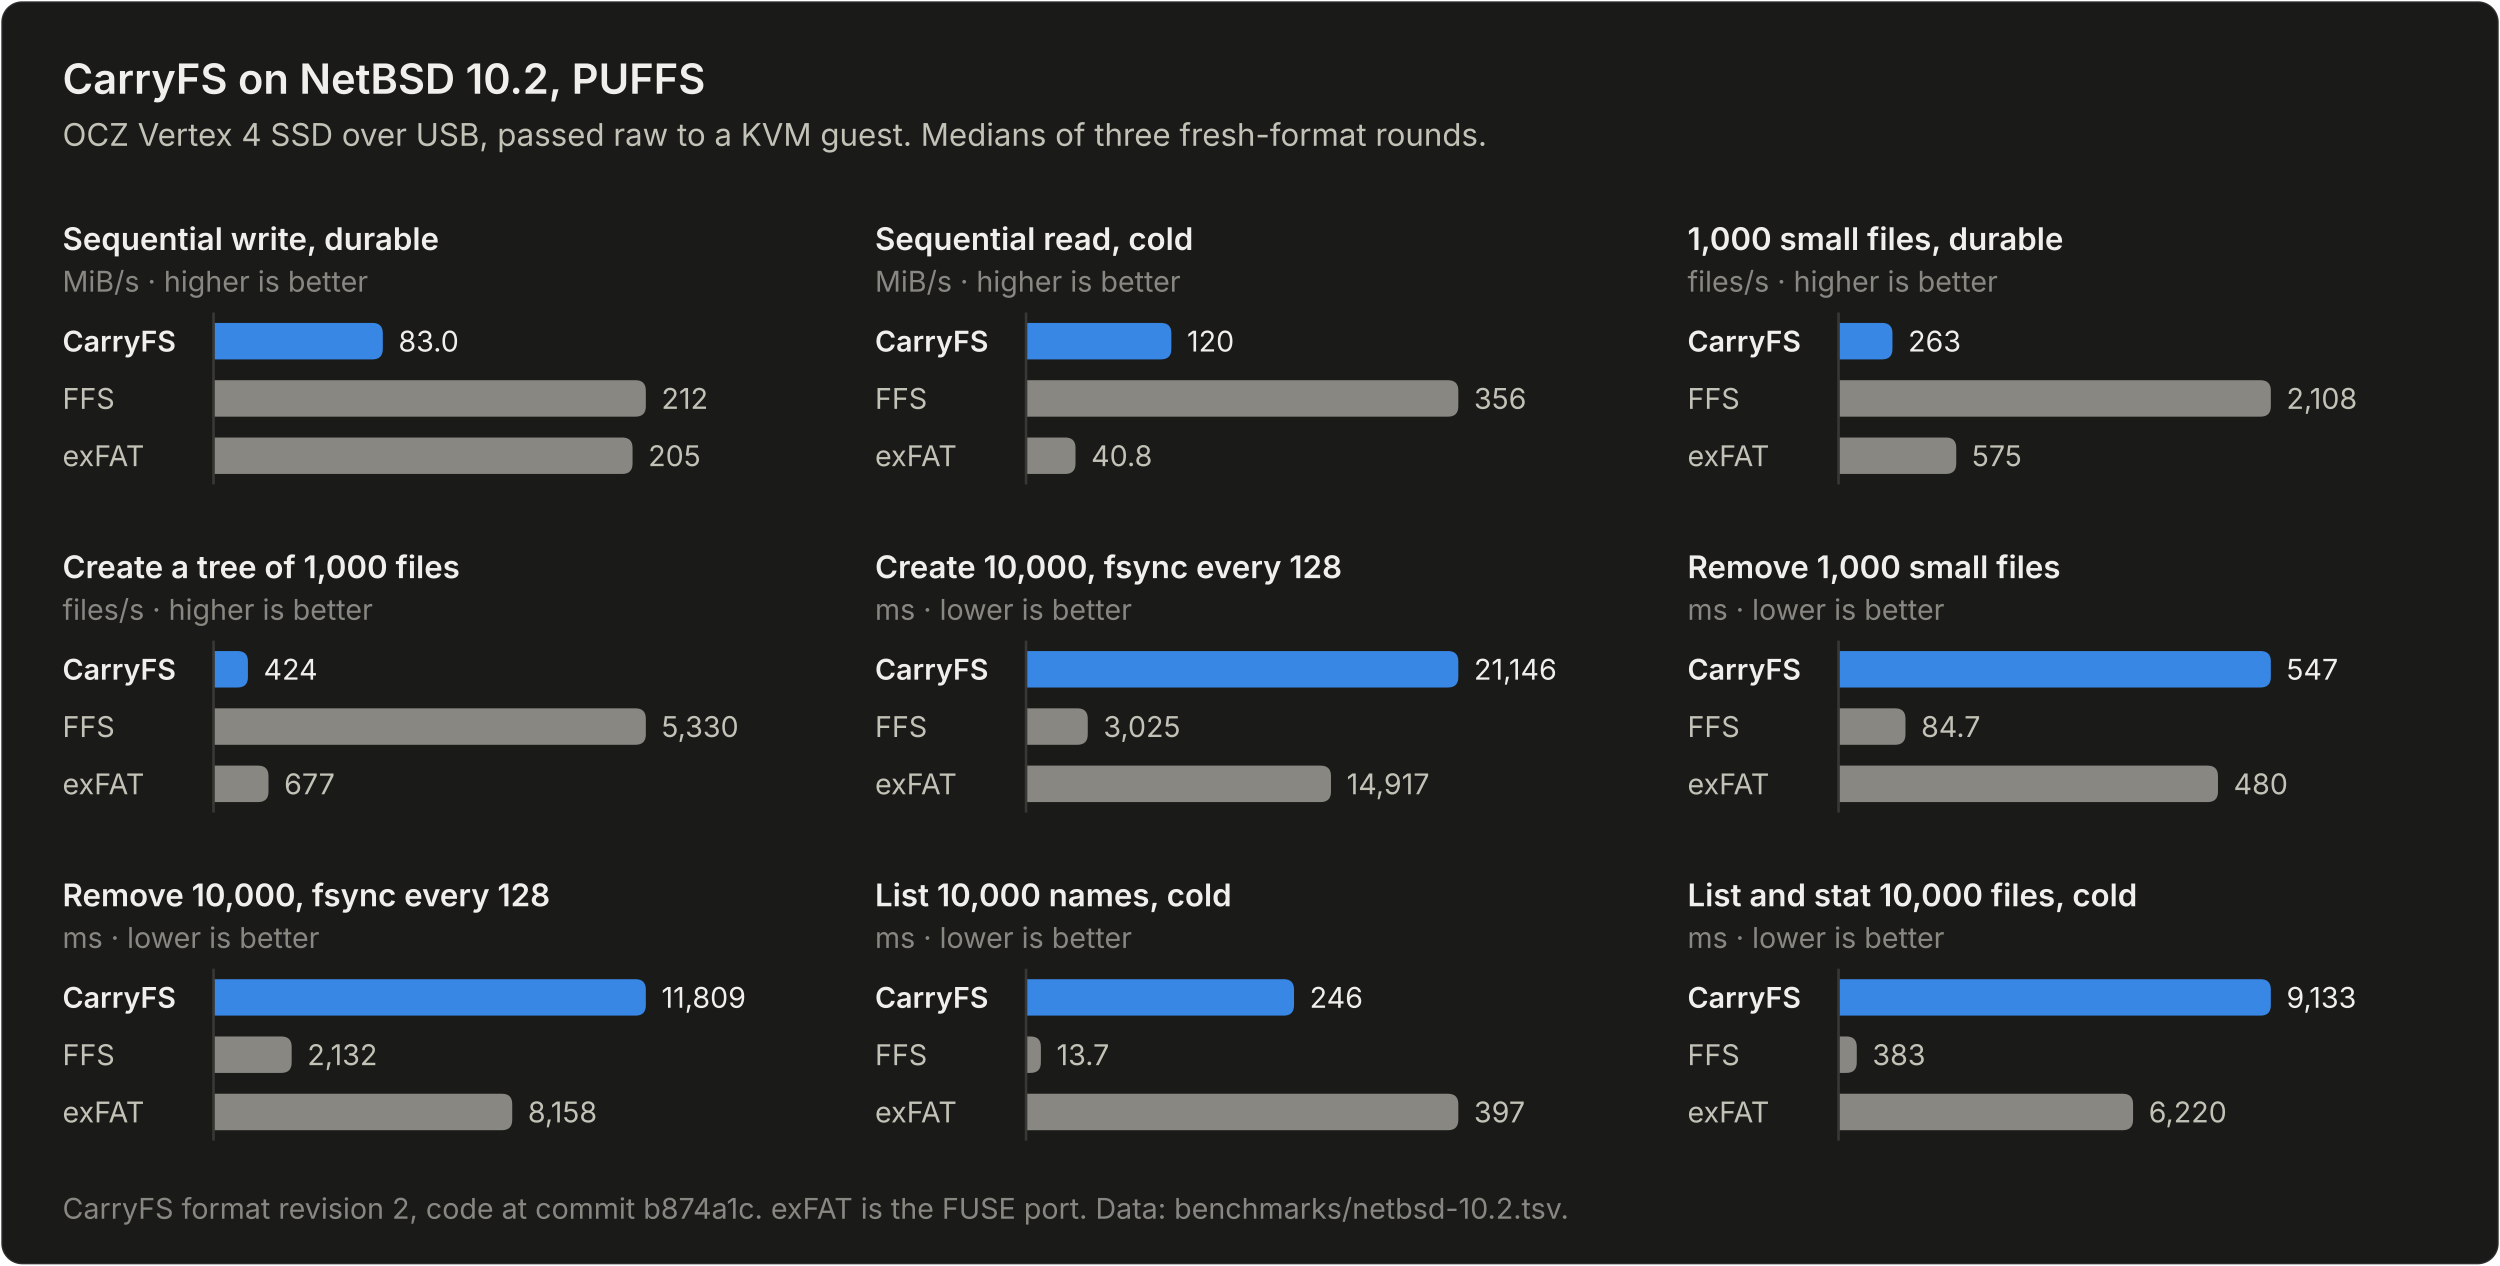
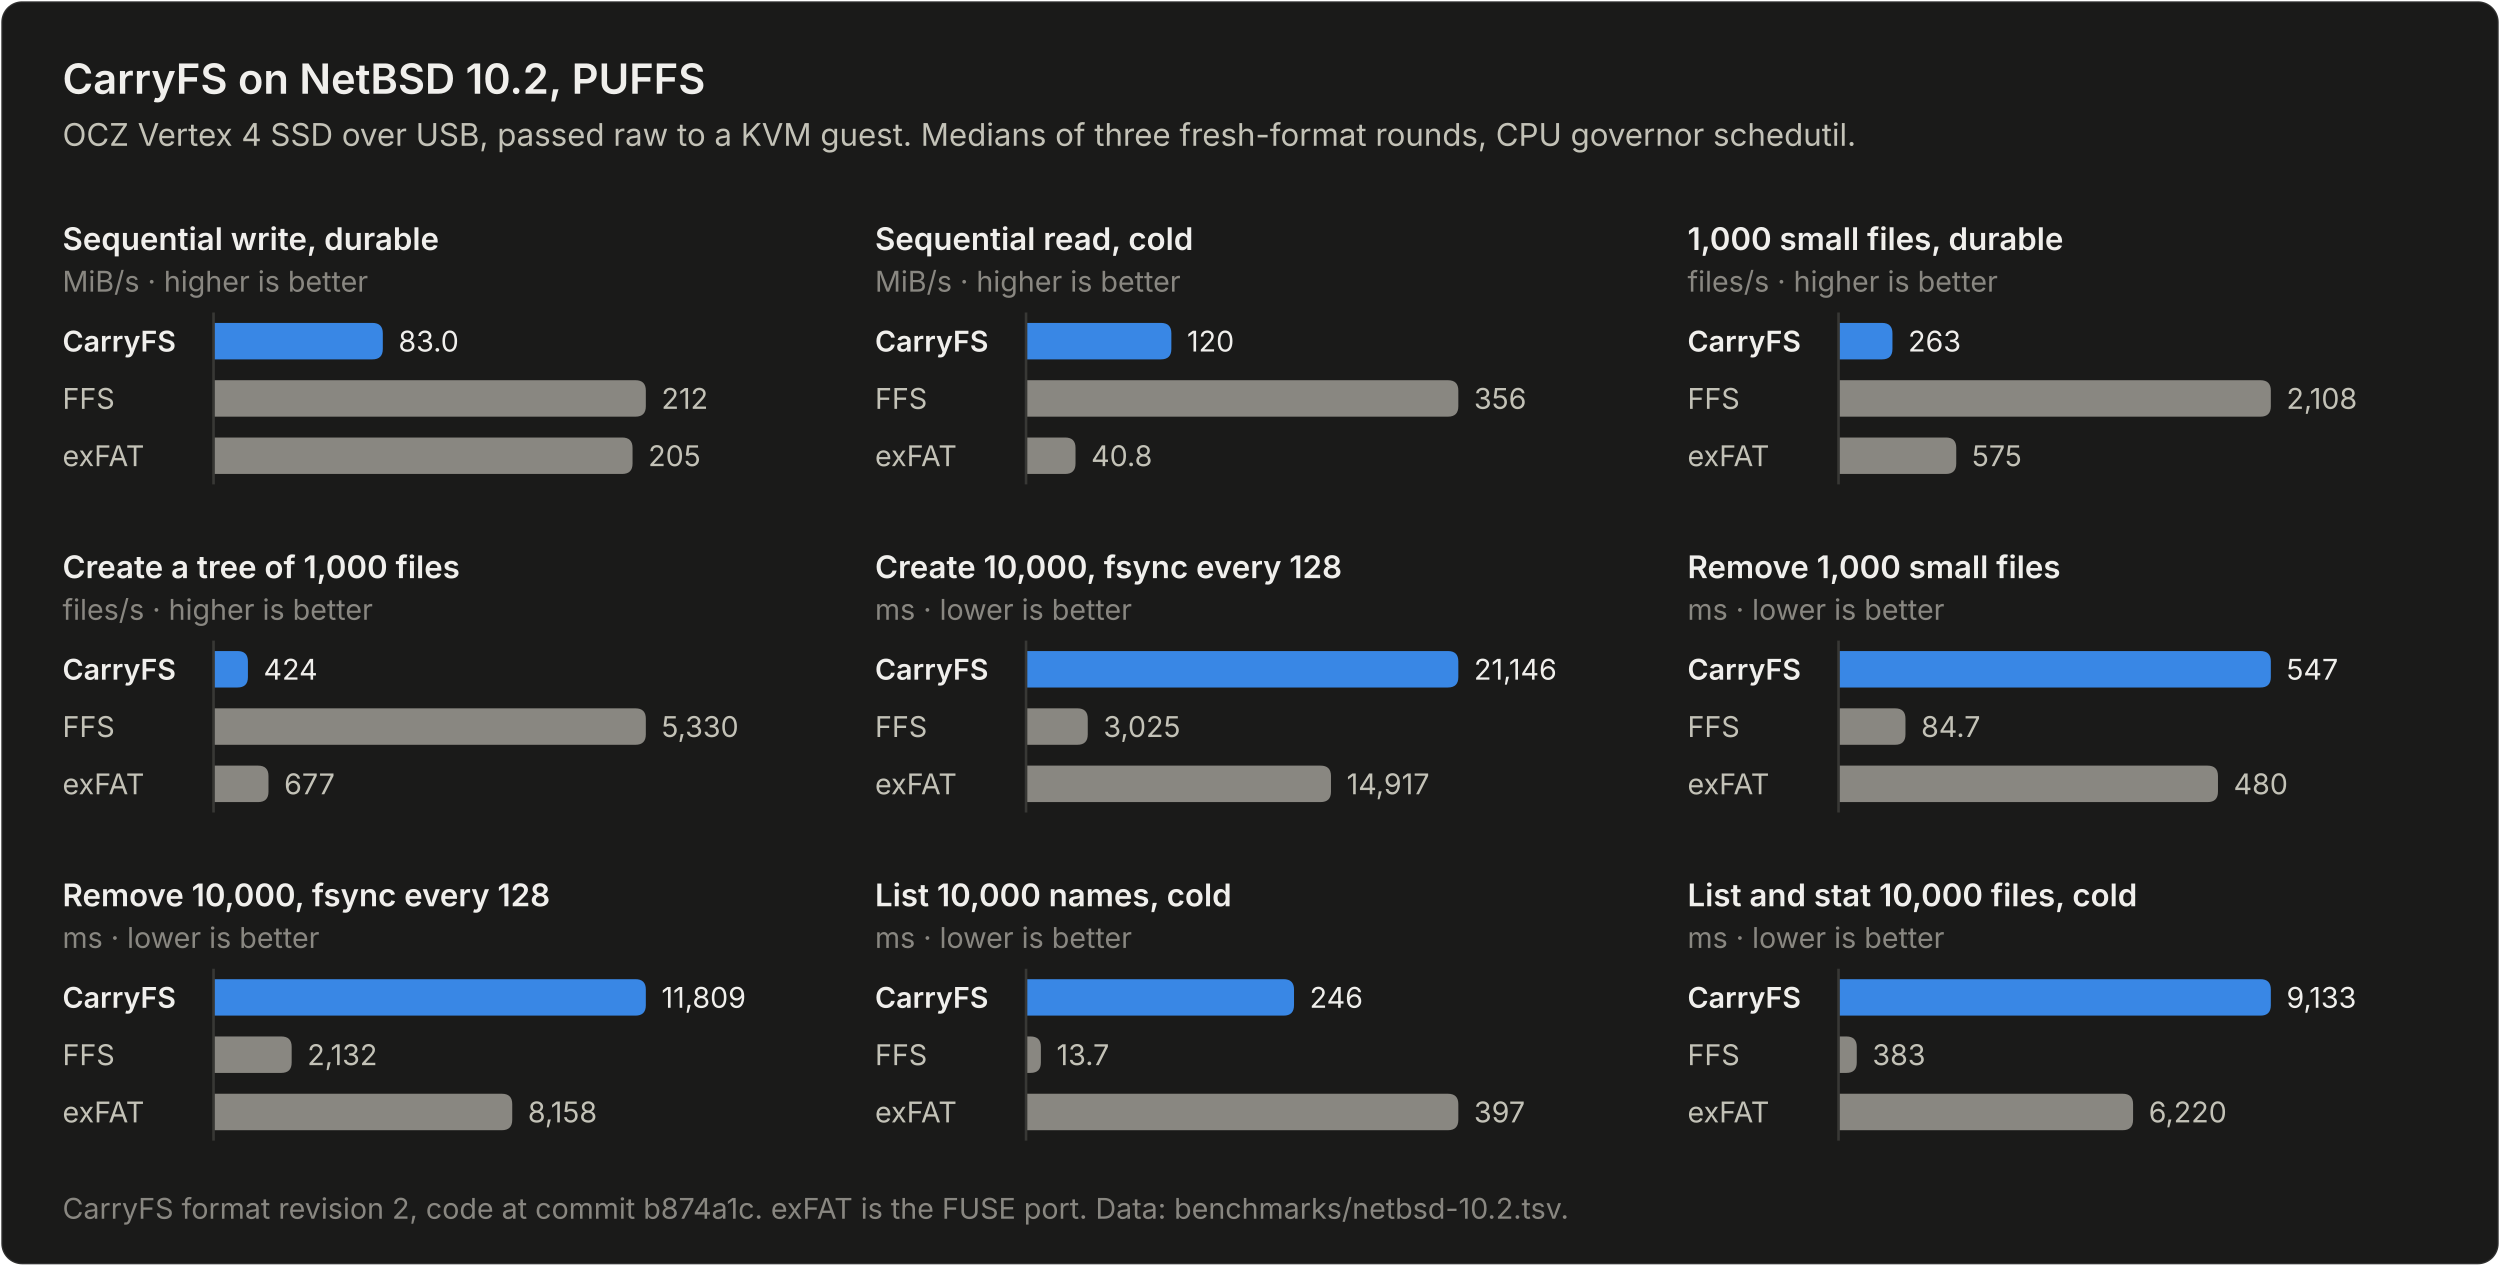
<svg xmlns="http://www.w3.org/2000/svg" viewBox="0 0 960 486" width="960" height="486" role="img" font-family="system-ui, -apple-system, 'Segoe UI', sans-serif">
  <rect x="0.5" y="0.5" width="959" height="485" rx="8" fill="#1a1a19" stroke="rgba(255,255,255,0.10)" />
  <text x="24.0" y="36.0" font-size="16" font-weight="600" text-anchor="start" fill="#f0efec">CarryFS on NetBSD 10.2, PUFFS</text>
-   <text x="24.0" y="56.0" font-size="12" font-weight="400" text-anchor="start" fill="#c3c2b7">OCZ Vertex 4 SSD over USB, passed raw to a KVM guest. Medians of three fresh-format rounds.</text>
+   <text x="24.0" y="56.0" font-size="12" font-weight="400" text-anchor="start" fill="#c3c2b7">OCZ Vertex 4 SSD over USB, passed raw to a KVM guest. Medians of three fresh-format rounds, CPU governor schedutil.</text>
  <text x="24.0" y="96.0" font-size="12" font-weight="600" text-anchor="start" fill="#f0efec">Sequential write, durable</text>
  <text x="24.0" y="112.0" font-size="11" font-weight="400" text-anchor="start" fill="#898781">MiB/s · higher is better</text>
  <text x="24.0" y="135.0" font-size="11" font-weight="600" text-anchor="start" fill="#f0efec">CarryFS</text>
  <path fill="#3987e5" d="M82.0,124.0H143.0Q147.0,124.0 147.0,128.0V134.0Q147.0,138.0 143.0,138.0H82.0Z" />
  <text x="153.0" y="135.0" font-size="11" font-weight="400" text-anchor="start" fill="#f0efec">83.0</text>
  <text x="24.0" y="157.0" font-size="11" font-weight="400" text-anchor="start" fill="#c3c2b7">FFS</text>
  <path fill="#898781" d="M82.0,146.0H244.0Q248.0,146.0 248.0,150.0V156.0Q248.0,160.0 244.0,160.0H82.0Z" />
  <text x="254.0" y="157.0" font-size="11" font-weight="400" text-anchor="start" fill="#c3c2b7">212</text>
  <text x="24.0" y="179.0" font-size="11" font-weight="400" text-anchor="start" fill="#c3c2b7">exFAT</text>
  <path fill="#898781" d="M82.0,168.0H238.9Q242.9,168.0 242.9,172.0V178.0Q242.9,182.0 238.9,182.0H82.0Z" />
  <text x="248.9" y="179.0" font-size="11" font-weight="400" text-anchor="start" fill="#c3c2b7">205</text>
  <line x1="82.0" x2="82.0" y1="120.0" y2="186.0" stroke="#383835" />
  <text x="336.0" y="96.0" font-size="12" font-weight="600" text-anchor="start" fill="#f0efec">Sequential read, cold</text>
  <text x="336.0" y="112.0" font-size="11" font-weight="400" text-anchor="start" fill="#898781">MiB/s · higher is better</text>
  <text x="336.0" y="135.0" font-size="11" font-weight="600" text-anchor="start" fill="#f0efec">CarryFS</text>
  <path fill="#3987e5" d="M394.0,124.0H445.8Q449.8,124.0 449.8,128.0V134.0Q449.8,138.0 445.8,138.0H394.0Z" />
  <text x="455.8" y="135.0" font-size="11" font-weight="400" text-anchor="start" fill="#f0efec">120</text>
  <text x="336.0" y="157.0" font-size="11" font-weight="400" text-anchor="start" fill="#c3c2b7">FFS</text>
  <path fill="#898781" d="M394.0,146.0H556.0Q560.0,146.0 560.0,150.0V156.0Q560.0,160.0 556.0,160.0H394.0Z" />
  <text x="566.0" y="157.0" font-size="11" font-weight="400" text-anchor="start" fill="#c3c2b7">356</text>
  <text x="336.0" y="179.0" font-size="11" font-weight="400" text-anchor="start" fill="#c3c2b7">exFAT</text>
  <path fill="#898781" d="M394.0,168.0H409.0Q413.0,168.0 413.0,172.0V178.0Q413.0,182.0 409.0,182.0H394.0Z" />
  <text x="419.0" y="179.0" font-size="11" font-weight="400" text-anchor="start" fill="#c3c2b7">40.8</text>
  <line x1="394.0" x2="394.0" y1="120.0" y2="186.0" stroke="#383835" />
  <text x="648.0" y="96.0" font-size="12" font-weight="600" text-anchor="start" fill="#f0efec">1,000 small files, durable</text>
  <text x="648.0" y="112.0" font-size="11" font-weight="400" text-anchor="start" fill="#898781">files/s · higher is better</text>
  <text x="648.0" y="135.0" font-size="11" font-weight="600" text-anchor="start" fill="#f0efec">CarryFS</text>
  <path fill="#3987e5" d="M706.0,124.0H722.7Q726.7,124.0 726.7,128.0V134.0Q726.7,138.0 722.7,138.0H706.0Z" />
  <text x="732.7" y="135.0" font-size="11" font-weight="400" text-anchor="start" fill="#f0efec">263</text>
  <text x="648.0" y="157.0" font-size="11" font-weight="400" text-anchor="start" fill="#c3c2b7">FFS</text>
  <path fill="#898781" d="M706.0,146.0H868.0Q872.0,146.0 872.0,150.0V156.0Q872.0,160.0 868.0,160.0H706.0Z" />
  <text x="878.0" y="157.0" font-size="11" font-weight="400" text-anchor="start" fill="#c3c2b7">2,108</text>
  <text x="648.0" y="179.0" font-size="11" font-weight="400" text-anchor="start" fill="#c3c2b7">exFAT</text>
  <path fill="#898781" d="M706.0,168.0H747.2Q751.2,168.0 751.2,172.0V178.0Q751.2,182.0 747.2,182.0H706.0Z" />
  <text x="757.2" y="179.0" font-size="11" font-weight="400" text-anchor="start" fill="#c3c2b7">575</text>
  <line x1="706.0" x2="706.0" y1="120.0" y2="186.0" stroke="#383835" />
  <text x="24.0" y="222.0" font-size="12" font-weight="600" text-anchor="start" fill="#f0efec">Create a tree of 1,000 files</text>
  <text x="24.0" y="238.0" font-size="11" font-weight="400" text-anchor="start" fill="#898781">files/s · higher is better</text>
  <text x="24.0" y="261.0" font-size="11" font-weight="600" text-anchor="start" fill="#f0efec">CarryFS</text>
  <path fill="#3987e5" d="M82.0,250.0H91.2Q95.2,250.0 95.2,254.0V260.0Q95.2,264.0 91.2,264.0H82.0Z" />
  <text x="101.2" y="261.0" font-size="11" font-weight="400" text-anchor="start" fill="#f0efec">424</text>
  <text x="24.0" y="283.0" font-size="11" font-weight="400" text-anchor="start" fill="#c3c2b7">FFS</text>
  <path fill="#898781" d="M82.0,272.0H244.0Q248.0,272.0 248.0,276.0V282.0Q248.0,286.0 244.0,286.0H82.0Z" />
  <text x="254.0" y="283.0" font-size="11" font-weight="400" text-anchor="start" fill="#c3c2b7">5,330</text>
  <text x="24.0" y="305.0" font-size="11" font-weight="400" text-anchor="start" fill="#c3c2b7">exFAT</text>
  <path fill="#898781" d="M82.0,294.0H99.1Q103.1,294.0 103.1,298.0V304.0Q103.1,308.0 99.1,308.0H82.0Z" />
  <text x="109.1" y="305.0" font-size="11" font-weight="400" text-anchor="start" fill="#c3c2b7">677</text>
  <line x1="82.0" x2="82.0" y1="246.0" y2="312.0" stroke="#383835" />
  <text x="336.0" y="222.0" font-size="12" font-weight="600" text-anchor="start" fill="#f0efec">Create 10,000, fsync every 128</text>
  <text x="336.0" y="238.0" font-size="11" font-weight="400" text-anchor="start" fill="#898781">ms · lower is better</text>
  <text x="336.0" y="261.0" font-size="11" font-weight="600" text-anchor="start" fill="#f0efec">CarryFS</text>
  <path fill="#3987e5" d="M394.0,250.0H556.0Q560.0,250.0 560.0,254.0V260.0Q560.0,264.0 556.0,264.0H394.0Z" />
  <text x="566.0" y="261.0" font-size="11" font-weight="400" text-anchor="start" fill="#f0efec">21,146</text>
  <text x="336.0" y="283.0" font-size="11" font-weight="400" text-anchor="start" fill="#c3c2b7">FFS</text>
  <path fill="#898781" d="M394.0,272.0H413.7Q417.7,272.0 417.7,276.0V282.0Q417.7,286.0 413.7,286.0H394.0Z" />
  <text x="423.7" y="283.0" font-size="11" font-weight="400" text-anchor="start" fill="#c3c2b7">3,025</text>
  <text x="336.0" y="305.0" font-size="11" font-weight="400" text-anchor="start" fill="#c3c2b7">exFAT</text>
  <path fill="#898781" d="M394.0,294.0H507.1Q511.1,294.0 511.1,298.0V304.0Q511.1,308.0 507.1,308.0H394.0Z" />
  <text x="517.1" y="305.0" font-size="11" font-weight="400" text-anchor="start" fill="#c3c2b7">14,917</text>
  <line x1="394.0" x2="394.0" y1="246.0" y2="312.0" stroke="#383835" />
  <text x="648.0" y="222.0" font-size="12" font-weight="600" text-anchor="start" fill="#f0efec">Remove 1,000 small files</text>
  <text x="648.0" y="238.0" font-size="11" font-weight="400" text-anchor="start" fill="#898781">ms · lower is better</text>
  <text x="648.0" y="261.0" font-size="11" font-weight="600" text-anchor="start" fill="#f0efec">CarryFS</text>
  <path fill="#3987e5" d="M706.0,250.0H868.0Q872.0,250.0 872.0,254.0V260.0Q872.0,264.0 868.0,264.0H706.0Z" />
  <text x="878.0" y="261.0" font-size="11" font-weight="400" text-anchor="start" fill="#f0efec">547</text>
  <text x="648.0" y="283.0" font-size="11" font-weight="400" text-anchor="start" fill="#c3c2b7">FFS</text>
  <path fill="#898781" d="M706.0,272.0H727.7Q731.7,272.0 731.7,276.0V282.0Q731.7,286.0 727.7,286.0H706.0Z" />
  <text x="737.7" y="283.0" font-size="11" font-weight="400" text-anchor="start" fill="#c3c2b7">84.7</text>
  <text x="648.0" y="305.0" font-size="11" font-weight="400" text-anchor="start" fill="#c3c2b7">exFAT</text>
  <path fill="#898781" d="M706.0,294.0H847.7Q851.7,294.0 851.7,298.0V304.0Q851.7,308.0 847.7,308.0H706.0Z" />
  <text x="857.7" y="305.0" font-size="11" font-weight="400" text-anchor="start" fill="#c3c2b7">480</text>
  <line x1="706.0" x2="706.0" y1="246.0" y2="312.0" stroke="#383835" />
  <text x="24.0" y="348.0" font-size="12" font-weight="600" text-anchor="start" fill="#f0efec">Remove 10,000, fsync every 128</text>
  <text x="24.0" y="364.0" font-size="11" font-weight="400" text-anchor="start" fill="#898781">ms · lower is better</text>
  <text x="24.0" y="387.0" font-size="11" font-weight="600" text-anchor="start" fill="#f0efec">CarryFS</text>
  <path fill="#3987e5" d="M82.0,376.0H244.0Q248.0,376.0 248.0,380.0V386.0Q248.0,390.0 244.0,390.0H82.0Z" />
  <text x="254.0" y="387.0" font-size="11" font-weight="400" text-anchor="start" fill="#f0efec">11,809</text>
  <text x="24.0" y="409.0" font-size="11" font-weight="400" text-anchor="start" fill="#c3c2b7">FFS</text>
  <path fill="#898781" d="M82.0,398.0H108.0Q112.0,398.0 112.0,402.0V408.0Q112.0,412.0 108.0,412.0H82.0Z" />
  <text x="118.0" y="409.0" font-size="11" font-weight="400" text-anchor="start" fill="#c3c2b7">2,132</text>
  <text x="24.0" y="431.0" font-size="11" font-weight="400" text-anchor="start" fill="#c3c2b7">exFAT</text>
  <path fill="#898781" d="M82.0,420.0H192.7Q196.7,420.0 196.7,424.0V430.0Q196.7,434.0 192.7,434.0H82.0Z" />
  <text x="202.7" y="431.0" font-size="11" font-weight="400" text-anchor="start" fill="#c3c2b7">8,158</text>
  <line x1="82.0" x2="82.0" y1="372.0" y2="438.0" stroke="#383835" />
  <text x="336.0" y="348.0" font-size="12" font-weight="600" text-anchor="start" fill="#f0efec">List 10,000 names, cold</text>
  <text x="336.0" y="364.0" font-size="11" font-weight="400" text-anchor="start" fill="#898781">ms · lower is better</text>
  <text x="336.0" y="387.0" font-size="11" font-weight="600" text-anchor="start" fill="#f0efec">CarryFS</text>
  <path fill="#3987e5" d="M394.0,376.0H492.9Q496.9,376.0 496.9,380.0V386.0Q496.9,390.0 492.9,390.0H394.0Z" />
  <text x="502.9" y="387.0" font-size="11" font-weight="400" text-anchor="start" fill="#f0efec">246</text>
  <text x="336.0" y="409.0" font-size="11" font-weight="400" text-anchor="start" fill="#c3c2b7">FFS</text>
  <path fill="#898781" d="M394.0,398.0H395.7Q399.7,398.0 399.7,402.0V408.0Q399.7,412.0 395.7,412.0H394.0Z" />
  <text x="405.7" y="409.0" font-size="11" font-weight="400" text-anchor="start" fill="#c3c2b7">13.7</text>
  <text x="336.0" y="431.0" font-size="11" font-weight="400" text-anchor="start" fill="#c3c2b7">exFAT</text>
  <path fill="#898781" d="M394.0,420.0H556.0Q560.0,420.0 560.0,424.0V430.0Q560.0,434.0 556.0,434.0H394.0Z" />
  <text x="566.0" y="431.0" font-size="11" font-weight="400" text-anchor="start" fill="#c3c2b7">397</text>
  <line x1="394.0" x2="394.0" y1="372.0" y2="438.0" stroke="#383835" />
  <text x="648.0" y="348.0" font-size="12" font-weight="600" text-anchor="start" fill="#f0efec">List and stat 10,000 files, cold</text>
  <text x="648.0" y="364.0" font-size="11" font-weight="400" text-anchor="start" fill="#898781">ms · lower is better</text>
  <text x="648.0" y="387.0" font-size="11" font-weight="600" text-anchor="start" fill="#f0efec">CarryFS</text>
  <path fill="#3987e5" d="M706.0,376.0H868.0Q872.0,376.0 872.0,380.0V386.0Q872.0,390.0 868.0,390.0H706.0Z" />
  <text x="878.0" y="387.0" font-size="11" font-weight="400" text-anchor="start" fill="#f0efec">9,133</text>
  <text x="648.0" y="409.0" font-size="11" font-weight="400" text-anchor="start" fill="#c3c2b7">FFS</text>
  <path fill="#898781" d="M706.0,398.0H709.0Q713.0,398.0 713.0,402.0V408.0Q713.0,412.0 709.0,412.0H706.0Z" />
  <text x="719.0" y="409.0" font-size="11" font-weight="400" text-anchor="start" fill="#c3c2b7">383</text>
  <text x="648.0" y="431.0" font-size="11" font-weight="400" text-anchor="start" fill="#c3c2b7">exFAT</text>
  <path fill="#898781" d="M706.0,420.0H815.1Q819.1,420.0 819.1,424.0V430.0Q819.1,434.0 815.1,434.0H706.0Z" />
  <text x="825.1" y="431.0" font-size="11" font-weight="400" text-anchor="start" fill="#c3c2b7">6,220</text>
  <line x1="706.0" x2="706.0" y1="372.0" y2="438.0" stroke="#383835" />
  <text x="24.0" y="468.0" font-size="11" font-weight="400" text-anchor="start" fill="#898781">CarryFS format revision 2, code at commit b874a1c. exFAT is the FUSE port. Data: benchmarks/netbsd-10.2.tsv.</text>
</svg>
